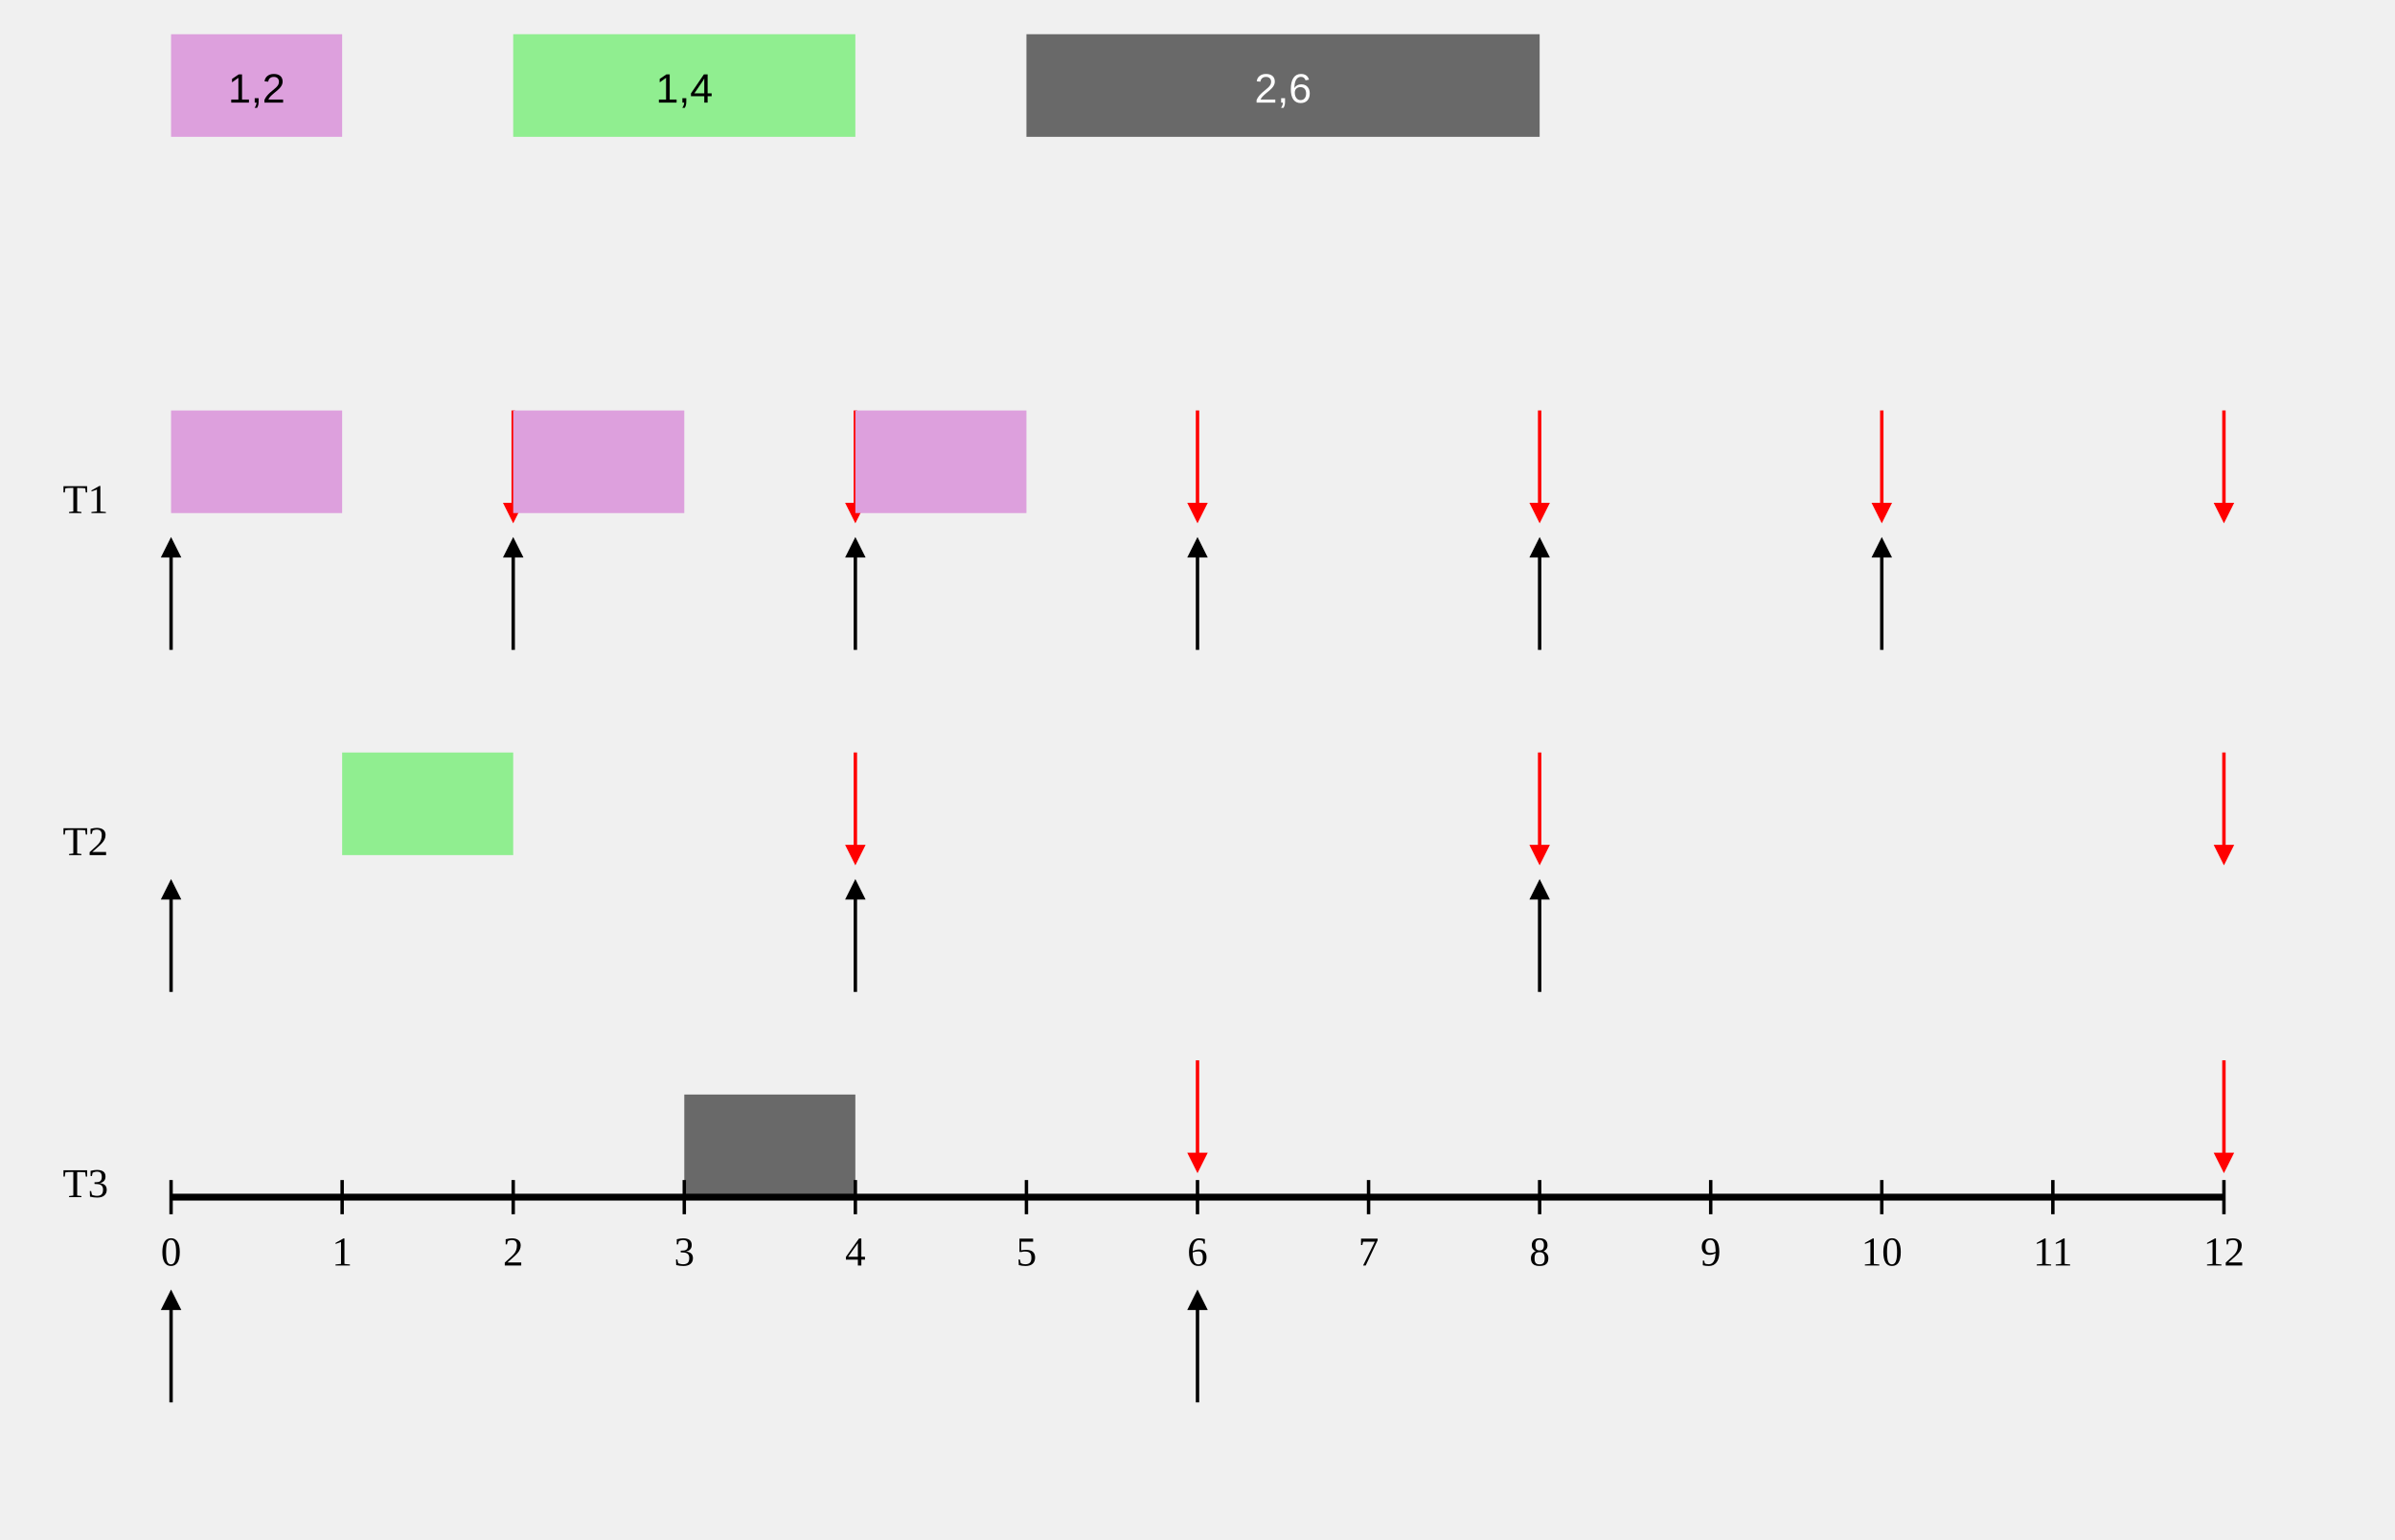
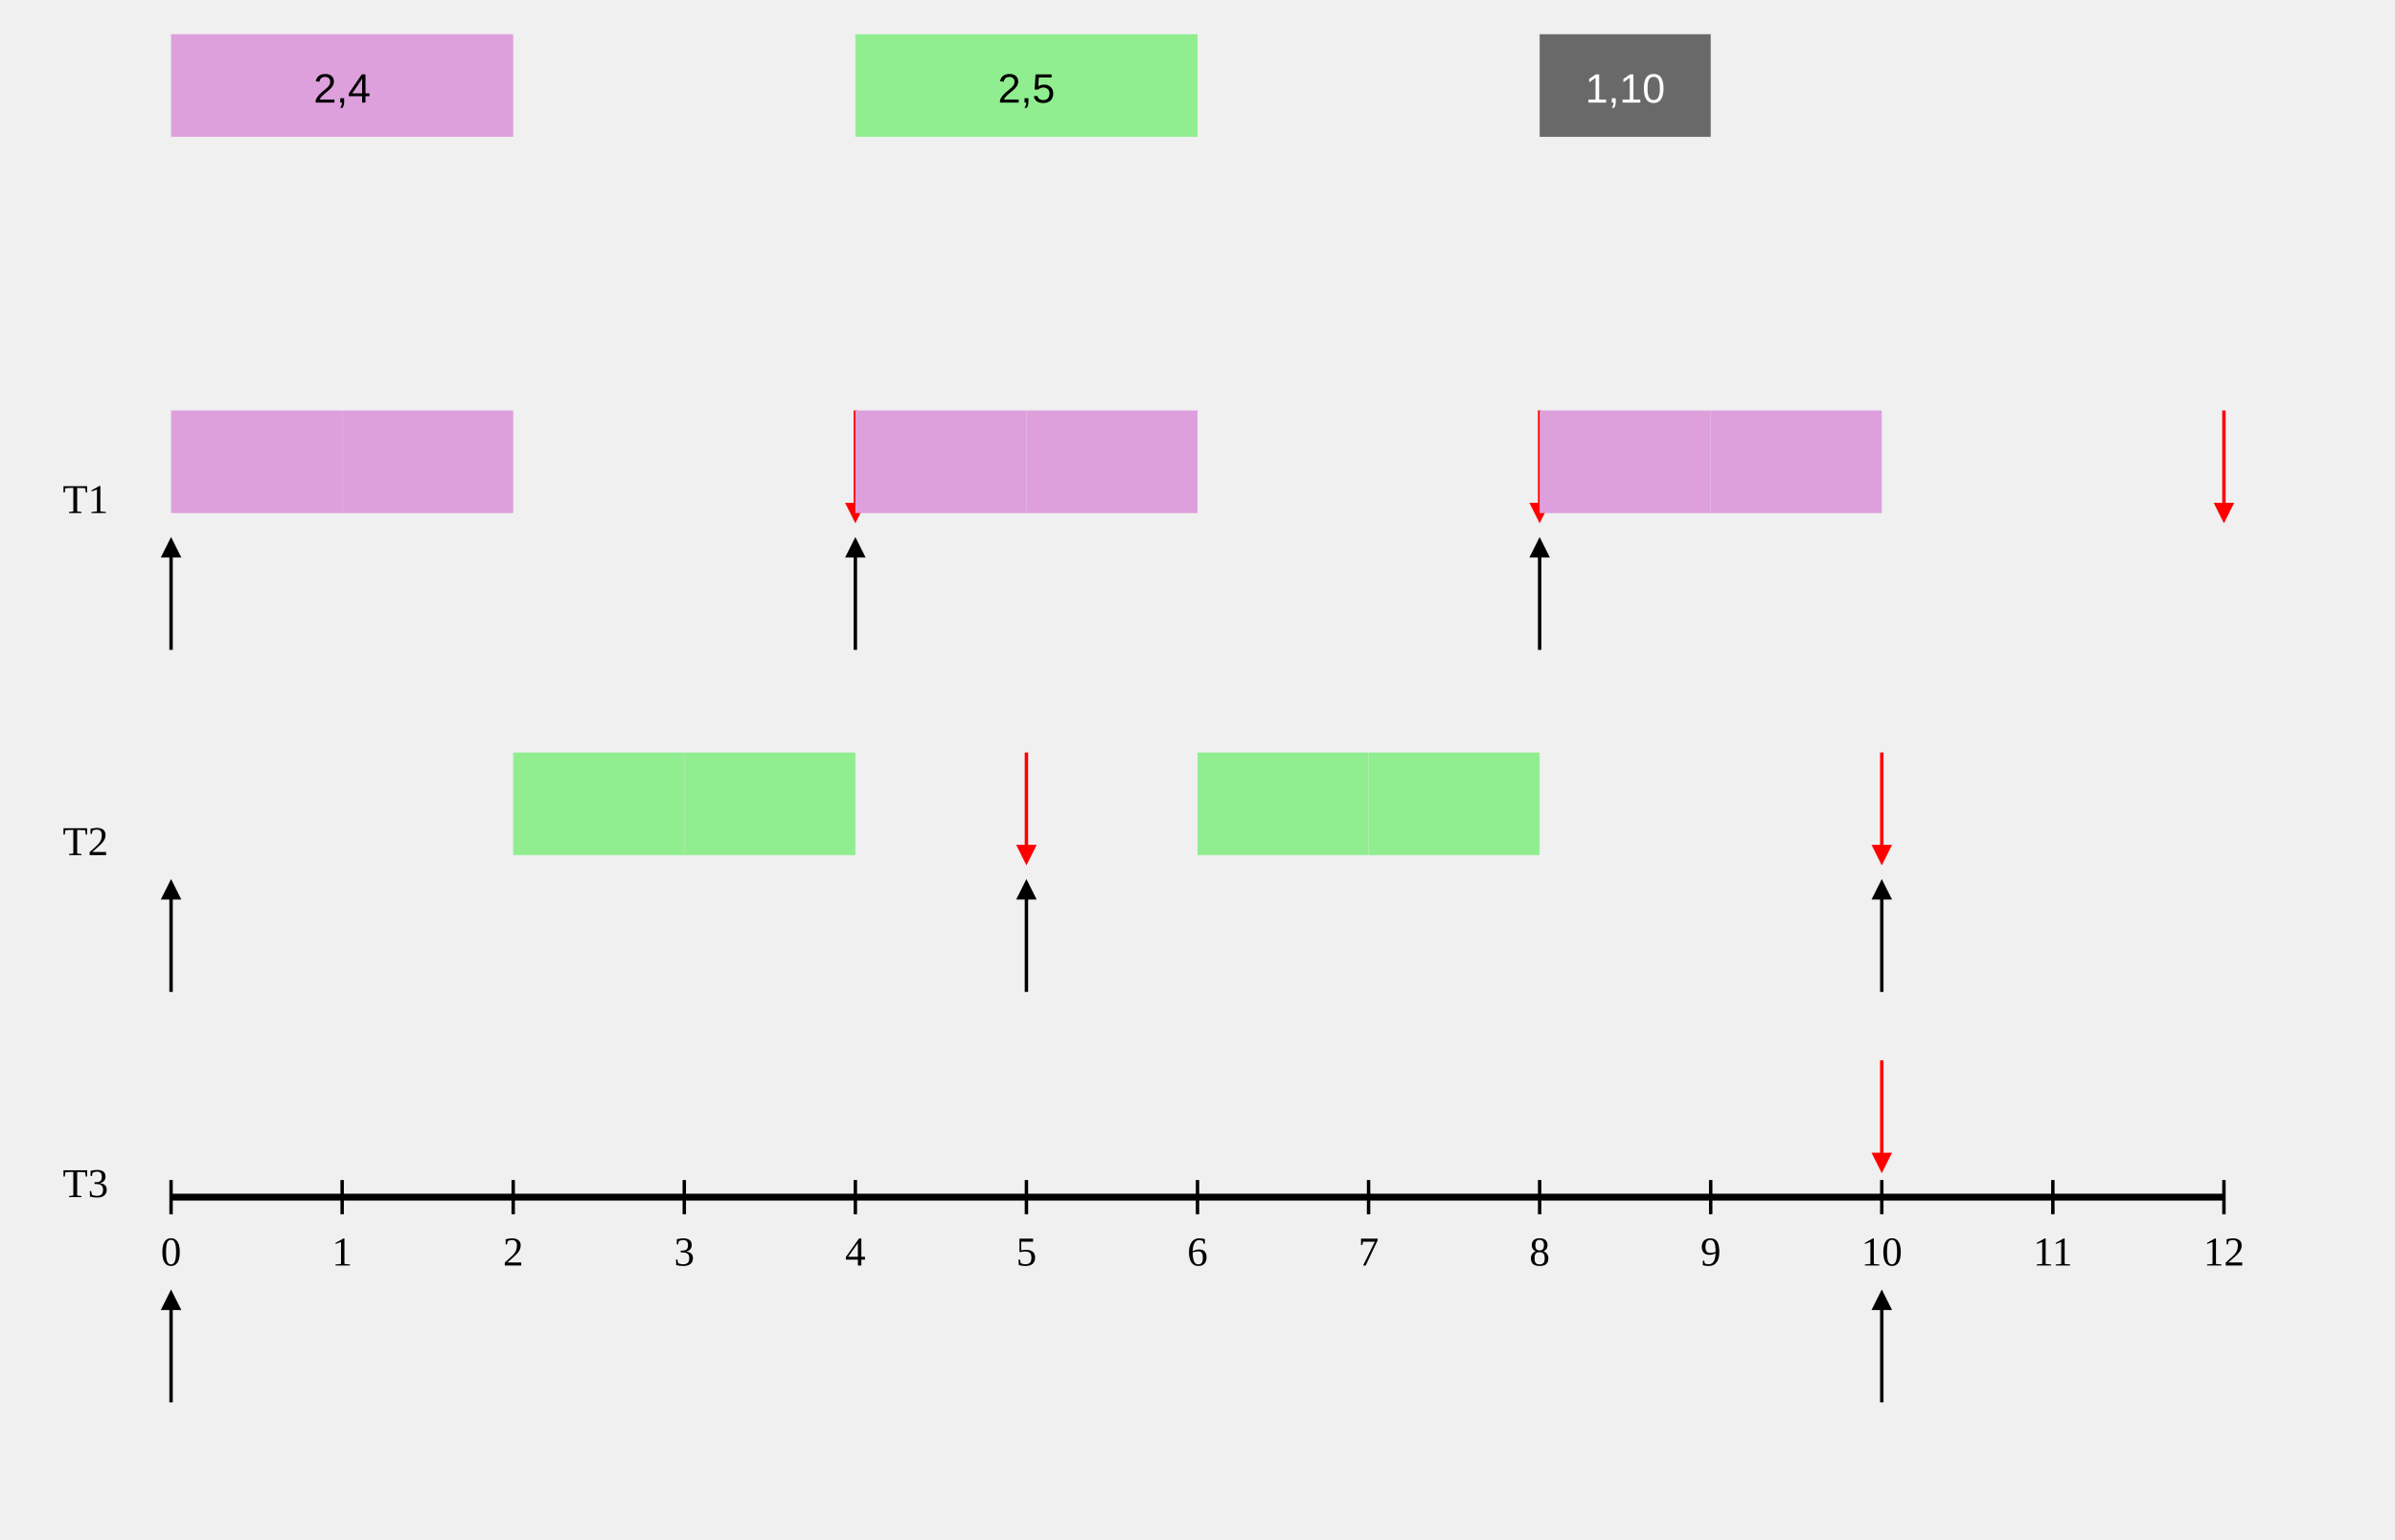
<svg xmlns="http://www.w3.org/2000/svg" width="700" height="450">
  <defs>
    <symbol id="job">
      <rect width="50" height="30" />
      <text x="25" y="20" font-family="Arial" font-size="12" text-anchor="middle" />
    </symbol>
    <symbol id="T1-key">
-       <rect width="50" height="30" fill="plum" />
-       <text x="25" y="20" font-family="Arial" font-size="12" text-anchor="middle">1,2</text>
+       <rect width="100" height="30" fill="plum" />
+       <text x="50" y="20" font-family="Arial" font-size="12" text-anchor="middle">2,4</text>
      <text x="-15" y="20" font-family="Arial" font-size="17" text-anchor="middle">T<tspan baseline-shift="sub">1</tspan>
      </text>
    </symbol>
    <symbol id="T2-key">
      <rect width="100" height="30" fill="lightgreen" />
-       <text x="50" y="20" font-family="Arial" font-size="12" text-anchor="middle">1,4</text>
+       <text x="50" y="20" font-family="Arial" font-size="12" text-anchor="middle">2,5</text>
      <text x="-15" y="20" font-family="Arial" font-size="17" text-anchor="middle">T<tspan baseline-shift="sub">2</tspan>
      </text>
    </symbol>
    <symbol id="T3-key">
-       <rect width="150" height="30" fill="dimgrey" />
-       <text x="75" y="20" font-family="Arial" font-size="12" text-anchor="middle" fill="white">2,6</text>
+       <rect width="50" height="30" fill="dimgrey" />
+       <text x="25" y="20" font-family="Arial" font-size="12" text-anchor="middle" fill="white">1,10</text>
      <text x="-15" y="20" font-family="Arial" font-size="17" text-anchor="middle">T<tspan baseline-shift="sub">3</tspan>
      </text>
    </symbol>
    <marker id="black-arrow" viewBox="0 0 10 10" refX="5" refY="5" markerWidth="6" markerHeight="6" orient="auto-start-reverse">
      <path d="M 0 0 L 10 5 L 0 10 z" fill="black" />
    </marker>
    <marker id="red-arrow" viewBox="0 0 10 10" refX="5" refY="5" markerWidth="6" markerHeight="6" orient="auto-start-reverse">
      <path d="M 0 0 L 10 5 L 0 10 z" fill="#f00" />
    </marker>
    <line id="release" x1="0" y1="30" x2="0" y2="0" stroke="black" marker-end="url(#black-arrow)" />
    <line id="deadline" x1="0" y1="0" x2="0" y2="30" stroke="red" marker-end="url(#red-arrow)" />
    <line id="period" x1="0" y1="0" x2="200" y2="0" stroke="lightblue" marker-start="url(#black-arrow)" marker-end="url(#black-arrow)" />
    <symbol id="period">
      <use href="#period" x="0" y="0" />
      <text x="0" y="0" font-family="Arial" font-size="12" text-anchor="middle">period</text>
    </symbol>
    <line id="time-marker" x1="0" y1="0" x2="0" y2="10" stroke="black" />
  </defs>
  <use href="#T1-key" x="50" y="10" />
-   <use href="#T2-key" x="150" y="10" />
-   <use href="#T3-key" x="300" y="10" />
+   <use href="#T2-key" x="250" y="10" />
+   <use href="#T3-key" x="450" y="10" />
  <text x="25" y="150" text-anchor="middle">T1</text>
  <text x="25" y="250" text-anchor="middle">T2</text>
  <text x="25" y="350" text-anchor="middle">T3</text>
  <use href="#release" x="50" y="160" />
-   <use href="#release" x="150" y="160" />
  <use href="#release" x="250" y="160" />
-   <use href="#release" x="350" y="160" />
  <use href="#release" x="450" y="160" />
-   <use href="#release" x="550" y="160" />
-   <use href="#deadline" x="150" y="120" />
  <use href="#deadline" x="250" y="120" />
-   <use href="#deadline" x="350" y="120" />
  <use href="#deadline" x="450" y="120" />
-   <use href="#deadline" x="550" y="120" />
  <use href="#deadline" x="650" y="120" />
  <use href="#release" x="50" y="260" />
-   <use href="#release" x="250" y="260" />
-   <use href="#release" x="450" y="260" />
-   <use href="#deadline" x="250" y="220" />
-   <use href="#deadline" x="450" y="220" />
-   <use href="#deadline" x="650" y="220" />
+   <use href="#release" x="300" y="260" />
+   <use href="#release" x="550" y="260" />
+   <use href="#deadline" x="300" y="220" />
+   <use href="#deadline" x="550" y="220" />
  <use href="#release" x="50" y="380" />
-   <use href="#release" x="350" y="380" />
-   <use href="#deadline" x="350" y="310" />
-   <use href="#deadline" x="650" y="310" />
+   <use href="#release" x="550" y="380" />
+   <use href="#deadline" x="550" y="310" />
  <use href="#job" x="50" y="120" fill="plum" />
-   <use href="#job" x="100" y="220" fill="lightgreen" />
-   <use href="#job" x="150" y="120" fill="plum" />
-   <use href="#job" x="200" y="320" fill="dimgrey" />
+   <use href="#job" x="100" y="120" fill="plum" />
+   <use href="#job" x="150" y="220" fill="lightgreen" />
+   <use href="#job" x="200" y="220" fill="lightgreen" />
  <use href="#job" x="250" y="120" fill="plum" />
+   <use href="#job" x="300" y="120" fill="plum" />
+   <use href="#job" x="350" y="220" fill="lightgreen" />
+   <use href="#job" x="400" y="220" fill="lightgreen" />
+   <use href="#job" x="450" y="120" fill="plum" />
+   <use href="#job" x="500" y="120" fill="plum" />
  <line x1="50" y1="350" x2="650" y2="350" stroke="black" stroke-width="2" />
  <use href="#time-marker" x="50" y="345" />
  <text x="50" y="370" text-anchor="middle">0</text>
  <use href="#time-marker" x="100" y="345" />
  <text x="100" y="370" text-anchor="middle">1</text>
  <use href="#time-marker" x="150" y="345" />
  <text x="150" y="370" text-anchor="middle">2</text>
  <use href="#time-marker" x="200" y="345" />
  <text x="200" y="370" text-anchor="middle">3</text>
  <use href="#time-marker" x="250" y="345" />
  <text x="250" y="370" text-anchor="middle">4</text>
  <use href="#time-marker" x="300" y="345" />
  <text x="300" y="370" text-anchor="middle">5</text>
  <use href="#time-marker" x="350" y="345" />
  <text x="350" y="370" text-anchor="middle">6</text>
  <use href="#time-marker" x="400" y="345" />
  <text x="400" y="370" text-anchor="middle">7</text>
  <use href="#time-marker" x="450" y="345" />
  <text x="450" y="370" text-anchor="middle">8</text>
  <use href="#time-marker" x="500" y="345" />
  <text x="500" y="370" text-anchor="middle">9</text>
  <use href="#time-marker" x="550" y="345" />
  <text x="550" y="370" text-anchor="middle">10</text>
  <use href="#time-marker" x="600" y="345" />
  <text x="600" y="370" text-anchor="middle">11</text>
  <use href="#time-marker" x="650" y="345" />
  <text x="650" y="370" text-anchor="middle">12</text>
</svg>
